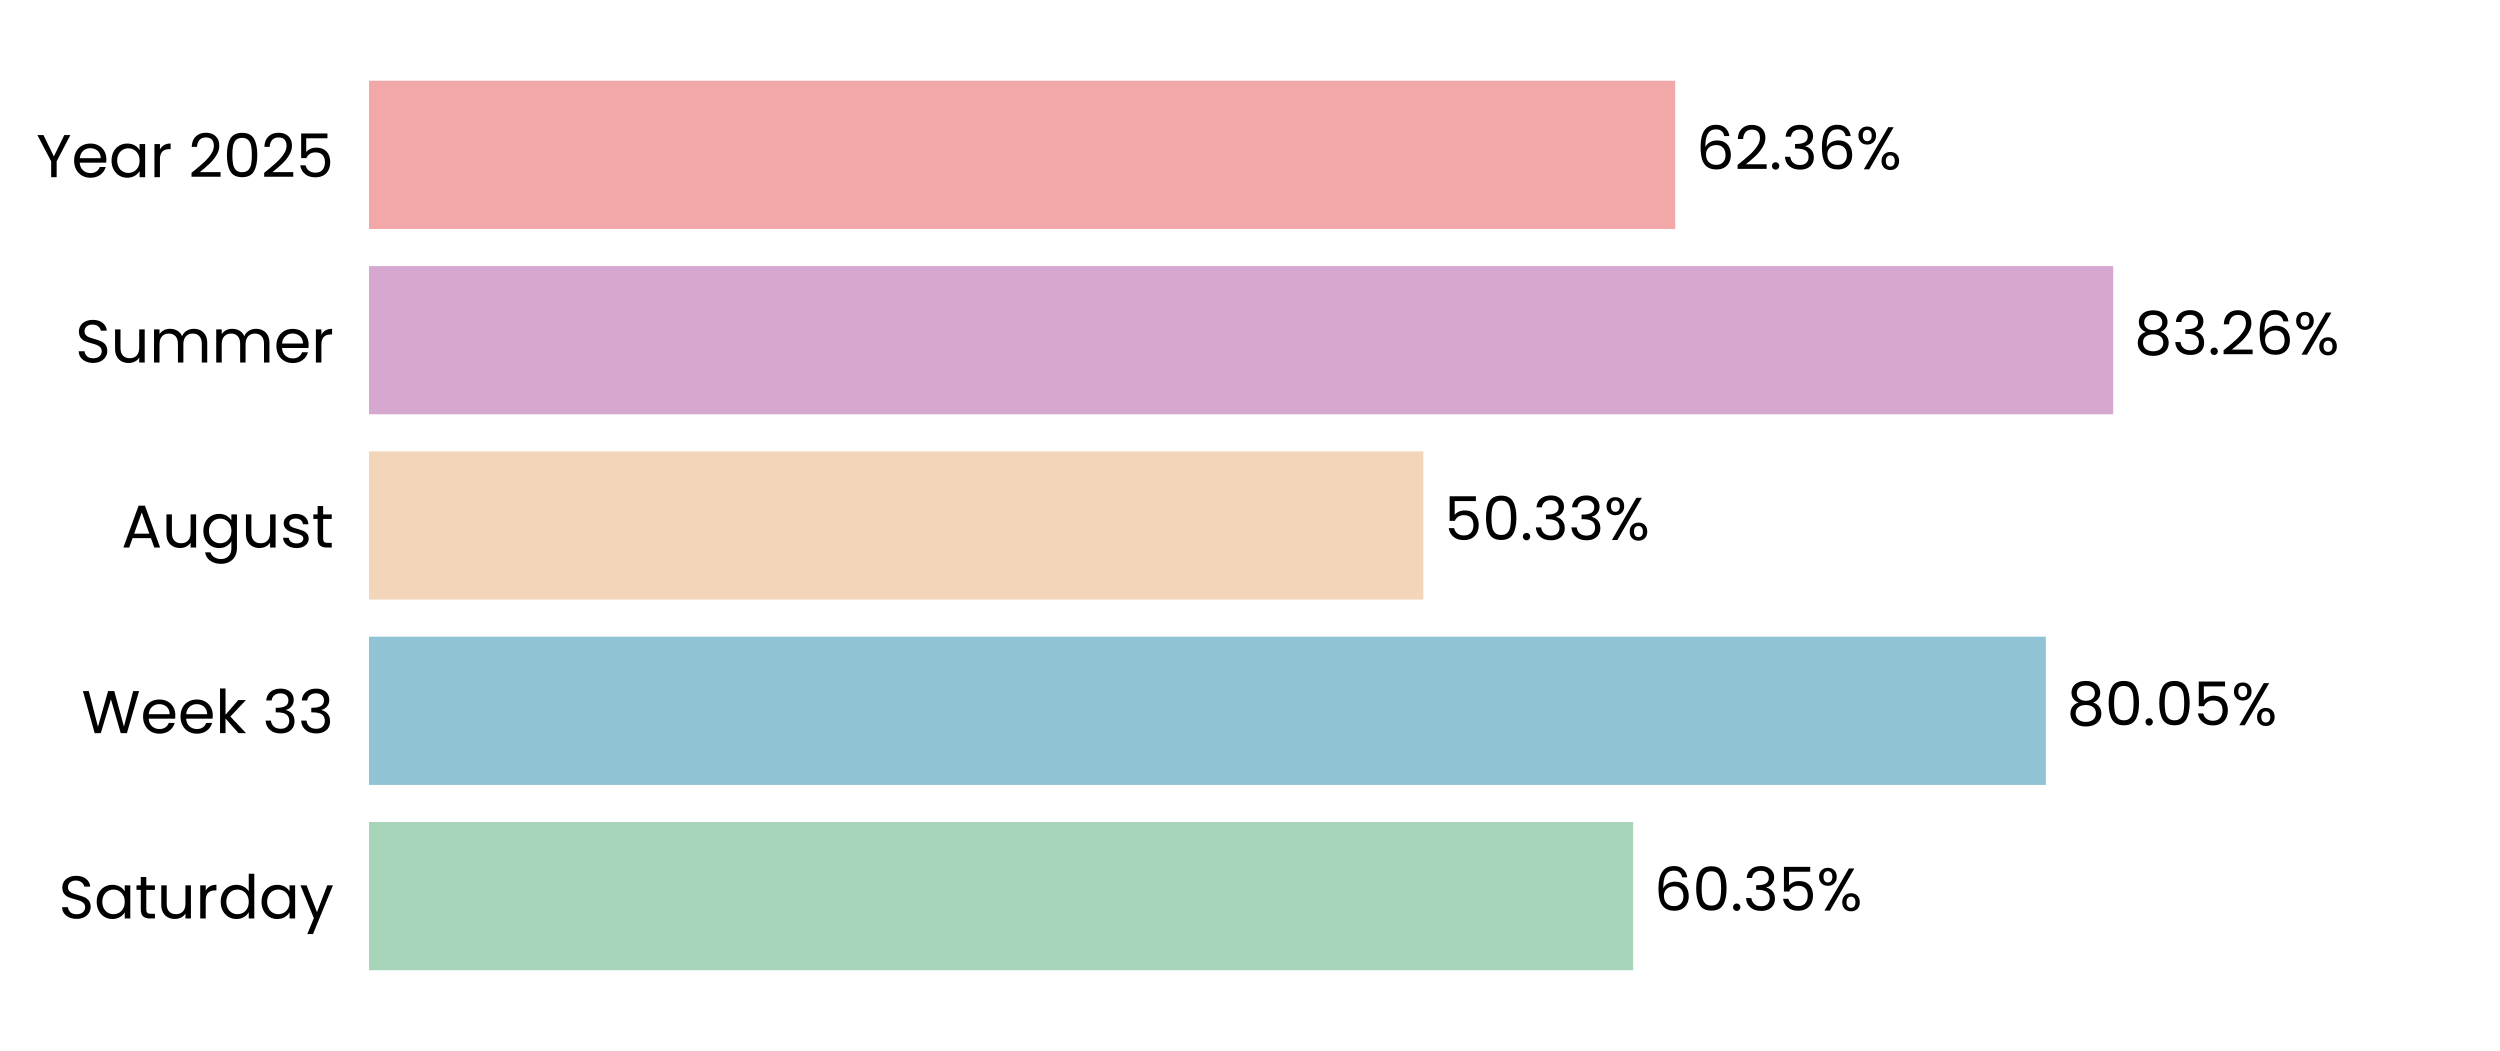
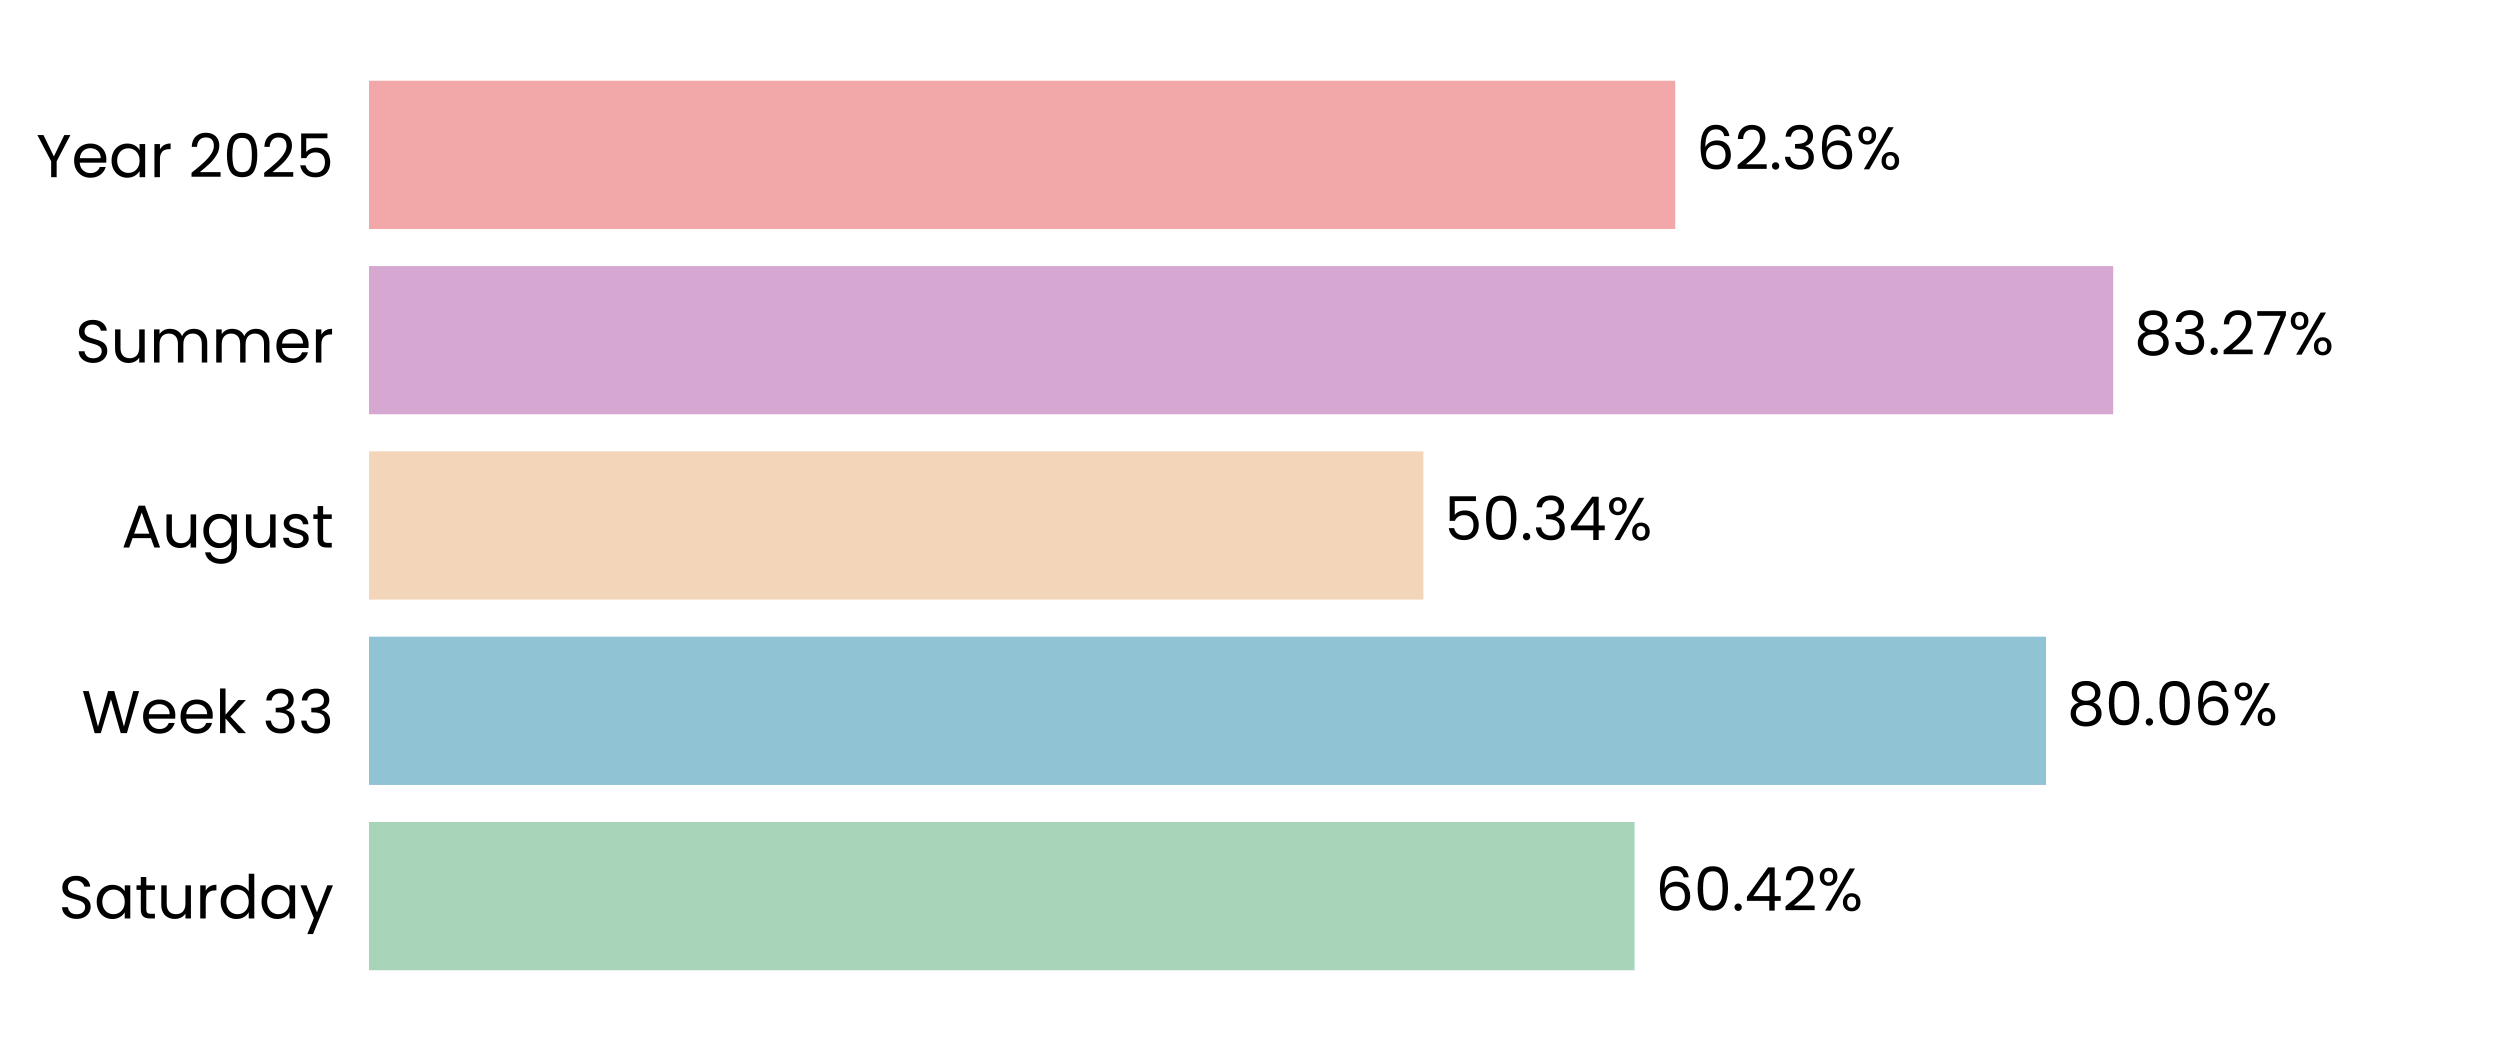
<svg xmlns="http://www.w3.org/2000/svg" xmlns:xlink="http://www.w3.org/1999/xlink" width="496.691pt" height="208.8pt" viewBox="0 0 496.691 208.8" version="1.1">
  <defs>
    <style type="text/css">*{stroke-linejoin: round; stroke-linecap: butt}</style>
  </defs>
  <g id="figure_1">
    <g id="patch_1">
      <path d="M 0 208.8  L 496.691 208.8  L 496.691 0  L 0 0  L 0 208.8  z " style="fill: none" />
    </g>
    <g id="axes_1">
      <g id="patch_2">
        <path d="M 73.311 201.6  L 489.491 201.6  L 489.491 7.2  L 73.311 7.2  L 73.311 201.6  z " style="fill: none" />
      </g>
      <g id="patch_3">
-         <path d="M 73.311 192.764  L 324.464 192.764  L 324.464 163.309  L 73.311 163.309  z " clip-path="url(#pff8f9ca39e)" style="fill: #a8d5ba" />
+         <path d="M 73.311 192.764  L 324.753 192.764  L 324.753 163.309  L 73.311 163.309  z " clip-path="url(#pf090971786)" style="fill: #a8d5ba" />
      </g>
      <g id="patch_4">
-         <path d="M 73.311 155.945  L 406.462 155.945  L 406.462 126.491  L 73.311 126.491  z " clip-path="url(#pff8f9ca39e)" style="fill: #90c3d4" />
+         <path d="M 73.311 155.945  L 406.503 155.945  L 406.503 126.491  L 73.311 126.491  z " clip-path="url(#pf090971786)" style="fill: #90c3d4" />
      </g>
      <g id="patch_5">
-         <path d="M 73.311 119.127  L 282.79 119.127  L 282.79 89.673  L 73.311 89.673  z " clip-path="url(#pff8f9ca39e)" style="fill: #f3d6ba" />
+         <path d="M 73.311 119.127  L 282.8 119.127  L 282.8 89.673  L 73.311 89.673  z " clip-path="url(#pf090971786)" style="fill: #f3d6ba" />
      </g>
      <g id="patch_6">
-         <path d="M 73.311 82.309  L 419.842 82.309  L 419.842 52.855  L 73.311 52.855  z " clip-path="url(#pff8f9ca39e)" style="fill: #d6a8d1" />
+         <path d="M 73.311 82.309  L 419.845 82.309  L 419.845 52.855  L 73.311 52.855  z " clip-path="url(#pf090971786)" style="fill: #d6a8d1" />
      </g>
      <g id="patch_7">
-         <path d="M 73.311 45.491  L 332.829 45.491  L 332.829 16.036  L 73.311 16.036  z " clip-path="url(#pff8f9ca39e)" style="fill: #f2a8a8" />
+         <path d="M 73.311 45.491  L 332.83 45.491  L 332.83 16.036  L 73.311 16.036  z " clip-path="url(#pf090971786)" style="fill: #f2a8a8" />
      </g>
      <g id="matplotlib.axis_1">
        <g id="ytick_1">
          <g id="text_1">
            <g transform="translate(11.65312 182.4764) scale(0.12 -0.12)">
              <defs>
                <path id="Poppins-Regular-53" d="M 1907 -45  Q 1466 -45 1117 112  Q 768 269 569 547  Q 371 826 365 1190  L 986 1190  Q 1018 877 1245 662  Q 1472 448 1907 448  Q 2323 448 2563 656  Q 2803 864 2803 1190  Q 2803 1446 2662 1606  Q 2522 1766 2310 1849  Q 2099 1933 1741 2029  Q 1299 2144 1033 2259  Q 768 2374 579 2620  Q 390 2867 390 3283  Q 390 3648 576 3929  Q 762 4211 1098 4364  Q 1434 4518 1869 4518  Q 2496 4518 2896 4204  Q 3296 3891 3347 3373  L 2707 3373  Q 2675 3629 2438 3824  Q 2202 4019 1811 4019  Q 1446 4019 1216 3830  Q 986 3642 986 3302  Q 986 3059 1123 2905  Q 1261 2752 1462 2672  Q 1664 2592 2029 2490  Q 2470 2368 2739 2249  Q 3008 2131 3200 1884  Q 3392 1638 3392 1216  Q 3392 890 3219 602  Q 3046 314 2707 134  Q 2368 -45 1907 -45  z " transform="scale(0.015625)" />
                <path id="Poppins-Regular-61" d="M 275 1766  Q 275 2304 492 2710  Q 710 3117 1091 3341  Q 1472 3565 1939 3565  Q 2400 3565 2739 3366  Q 3078 3168 3245 2867  L 3245 3507  L 3834 3507  L 3834 0  L 3245 0  L 3245 653  Q 3072 346 2729 144  Q 2387 -58 1933 -58  Q 1466 -58 1088 172  Q 710 403 492 819  Q 275 1235 275 1766  z M 3245 1760  Q 3245 2157 3085 2451  Q 2925 2746 2653 2902  Q 2381 3059 2054 3059  Q 1728 3059 1459 2905  Q 1190 2752 1030 2457  Q 870 2163 870 1766  Q 870 1363 1030 1065  Q 1190 768 1459 611  Q 1728 454 2054 454  Q 2381 454 2653 611  Q 2925 768 3085 1065  Q 3245 1363 3245 1760  z " transform="scale(0.015625)" />
                <path id="Poppins-Regular-74" d="M 1203 3027  L 1203 960  Q 1203 704 1312 598  Q 1421 493 1690 493  L 2118 493  L 2118 0  L 1594 0  Q 1107 0 864 224  Q 621 448 621 960  L 621 3027  L 166 3027  L 166 3507  L 621 3507  L 621 4390  L 1203 4390  L 1203 3507  L 2118 3507  L 2118 3027  L 1203 3027  z " transform="scale(0.015625)" />
                <path id="Poppins-Regular-75" d="M 3603 3507  L 3603 0  L 3021 0  L 3021 518  Q 2854 250 2556 99  Q 2259 -51 1901 -51  Q 1491 -51 1164 118  Q 838 288 649 627  Q 461 966 461 1453  L 461 3507  L 1037 3507  L 1037 1530  Q 1037 1011 1299 732  Q 1562 454 2016 454  Q 2483 454 2752 742  Q 3021 1030 3021 1581  L 3021 3507  L 3603 3507  z " transform="scale(0.015625)" />
                <path id="Poppins-Regular-72" d="M 1075 2938  Q 1229 3238 1513 3404  Q 1798 3571 2208 3571  L 2208 2970  L 2054 2970  Q 1075 2970 1075 1907  L 1075 0  L 493 0  L 493 3507  L 1075 3507  L 1075 2938  z " transform="scale(0.015625)" />
                <path id="Poppins-Regular-64" d="M 275 1766  Q 275 2304 492 2710  Q 710 3117 1091 3341  Q 1472 3565 1946 3565  Q 2355 3565 2707 3376  Q 3059 3187 3245 2880  L 3245 4736  L 3834 4736  L 3834 0  L 3245 0  L 3245 659  Q 3072 346 2733 144  Q 2394 -58 1939 -58  Q 1472 -58 1091 172  Q 710 403 492 819  Q 275 1235 275 1766  z M 3245 1760  Q 3245 2157 3085 2451  Q 2925 2746 2653 2902  Q 2381 3059 2054 3059  Q 1728 3059 1459 2905  Q 1190 2752 1030 2457  Q 870 2163 870 1766  Q 870 1363 1030 1065  Q 1190 768 1459 611  Q 1728 454 2054 454  Q 2381 454 2653 611  Q 2925 768 3085 1065  Q 3245 1363 3245 1760  z " transform="scale(0.015625)" />
                <path id="Poppins-Regular-79" d="M 3514 3507  L 1402 -1651  L 800 -1651  L 1491 38  L 77 3507  L 723 3507  L 1824 666  L 2912 3507  L 3514 3507  z " transform="scale(0.015625)" />
              </defs>
              <use xlink:href="#Poppins-Regular-53" />
              <use xlink:href="#Poppins-Regular-61" transform="translate(58.7 0)" />
              <use xlink:href="#Poppins-Regular-74" transform="translate(126.3 0)" />
              <use xlink:href="#Poppins-Regular-75" transform="translate(162.7 0)" />
              <use xlink:href="#Poppins-Regular-72" transform="translate(226.7 0)" />
              <use xlink:href="#Poppins-Regular-64" transform="translate(264 0)" />
              <use xlink:href="#Poppins-Regular-61" transform="translate(331.5999 0)" />
              <use xlink:href="#Poppins-Regular-79" transform="translate(399.1999 0)" />
            </g>
          </g>
        </g>
        <g id="ytick_2">
          <g id="text_2">
            <g transform="translate(16.19813 145.6582) scale(0.12 -0.12)">
              <defs>
                <path id="Poppins-Regular-57" d="M 6099 4461  L 4806 0  L 4154 0  L 3117 3590  L 2042 0  L 1395 -6  L 147 4461  L 768 4461  L 1741 678  L 2816 4461  L 3469 4461  L 4493 691  L 5472 4461  L 6099 4461  z " transform="scale(0.015625)" />
                <path id="Poppins-Regular-65" d="M 3693 1888  Q 3693 1722 3674 1536  L 870 1536  Q 902 1018 1225 726  Q 1549 435 2010 435  Q 2387 435 2640 611  Q 2893 787 2995 1082  L 3622 1082  Q 3482 576 3059 259  Q 2637 -58 2010 -58  Q 1510 -58 1116 166  Q 723 390 499 803  Q 275 1216 275 1760  Q 275 2304 492 2713  Q 710 3123 1104 3344  Q 1498 3565 2010 3565  Q 2509 3565 2893 3347  Q 3277 3130 3485 2749  Q 3693 2368 3693 1888  z M 3091 2010  Q 3091 2342 2944 2582  Q 2797 2822 2544 2947  Q 2291 3072 1984 3072  Q 1542 3072 1232 2790  Q 922 2509 877 2010  L 3091 2010  z " transform="scale(0.015625)" />
                <path id="Poppins-Regular-6b" d="M 2451 0  L 1075 1549  L 1075 0  L 493 0  L 493 4736  L 1075 4736  L 1075 1952  L 2426 3507  L 3238 3507  L 1587 1760  L 3245 0  L 2451 0  z " transform="scale(0.015625)" />
                <path id="Poppins-Regular-20" transform="scale(0.015625)" />
                <path id="Poppins-Regular-33" d="M 384 3462  Q 429 4051 838 4384  Q 1248 4717 1901 4717  Q 2336 4717 2653 4560  Q 2970 4403 3133 4134  Q 3296 3866 3296 3526  Q 3296 3130 3069 2842  Q 2842 2554 2477 2470  L 2477 2438  Q 2893 2336 3136 2035  Q 3379 1734 3379 1248  Q 3379 883 3212 592  Q 3046 301 2713 134  Q 2381 -32 1914 -32  Q 1235 -32 800 323  Q 365 678 314 1331  L 877 1331  Q 922 947 1190 704  Q 1459 461 1907 461  Q 2355 461 2588 694  Q 2822 928 2822 1299  Q 2822 1779 2502 1990  Q 2182 2202 1536 2202  L 1389 2202  L 1389 2688  L 1542 2688  Q 2131 2694 2432 2883  Q 2733 3072 2733 3469  Q 2733 3808 2512 4013  Q 2291 4218 1882 4218  Q 1485 4218 1241 4013  Q 998 3808 954 3462  L 384 3462  z " transform="scale(0.015625)" />
              </defs>
              <use xlink:href="#Poppins-Regular-57" />
              <use xlink:href="#Poppins-Regular-65" transform="translate(97.59999 0)" />
              <use xlink:href="#Poppins-Regular-65" transform="translate(159.6 0)" />
              <use xlink:href="#Poppins-Regular-6b" transform="translate(221.6 0)" />
              <use xlink:href="#Poppins-Regular-20" transform="translate(273.0999 0)" />
              <use xlink:href="#Poppins-Regular-33" transform="translate(299.7999 0)" />
              <use xlink:href="#Poppins-Regular-33" transform="translate(358.6999 0)" />
            </g>
          </g>
        </g>
        <g id="ytick_3">
          <g id="text_3">
            <g transform="translate(24.11812 108.78) scale(0.12 -0.12)">
              <defs>
                <path id="Poppins-Regular-41" d="M 3130 992  L 1184 992  L 826 0  L 211 0  L 1824 4435  L 2496 4435  L 4102 0  L 3488 0  L 3130 992  z M 2963 1466  L 2157 3718  L 1350 1466  L 2963 1466  z " transform="scale(0.015625)" />
                <path id="Poppins-Regular-67" d="M 1939 3565  Q 2394 3565 2736 3366  Q 3078 3168 3245 2867  L 3245 3507  L 3834 3507  L 3834 -77  Q 3834 -557 3629 -931  Q 3424 -1306 3043 -1517  Q 2662 -1728 2157 -1728  Q 1466 -1728 1005 -1401  Q 544 -1075 461 -512  L 1037 -512  Q 1133 -832 1433 -1027  Q 1734 -1222 2157 -1222  Q 2637 -1222 2941 -921  Q 3245 -621 3245 -77  L 3245 659  Q 3072 352 2733 147  Q 2394 -58 1939 -58  Q 1472 -58 1091 172  Q 710 403 492 819  Q 275 1235 275 1766  Q 275 2304 492 2710  Q 710 3117 1091 3341  Q 1472 3565 1939 3565  z M 3245 1760  Q 3245 2157 3085 2451  Q 2925 2746 2653 2902  Q 2381 3059 2054 3059  Q 1728 3059 1459 2905  Q 1190 2752 1030 2457  Q 870 2163 870 1766  Q 870 1363 1030 1065  Q 1190 768 1459 611  Q 1728 454 2054 454  Q 2381 454 2653 611  Q 2925 768 3085 1065  Q 3245 1363 3245 1760  z " transform="scale(0.015625)" />
                <path id="Poppins-Regular-73" d="M 1734 -58  Q 1331 -58 1011 80  Q 691 218 505 464  Q 320 710 301 1030  L 902 1030  Q 928 768 1149 601  Q 1370 435 1728 435  Q 2061 435 2253 582  Q 2445 730 2445 954  Q 2445 1184 2240 1296  Q 2035 1408 1606 1517  Q 1216 1619 969 1724  Q 723 1830 547 2038  Q 371 2246 371 2586  Q 371 2854 531 3078  Q 691 3302 985 3433  Q 1280 3565 1658 3565  Q 2240 3565 2598 3270  Q 2957 2976 2982 2464  L 2400 2464  Q 2381 2739 2179 2905  Q 1978 3072 1638 3072  Q 1325 3072 1139 2937  Q 954 2803 954 2586  Q 954 2413 1066 2301  Q 1178 2189 1347 2121  Q 1517 2054 1818 1971  Q 2195 1869 2432 1769  Q 2669 1670 2838 1472  Q 3008 1274 3014 954  Q 3014 666 2854 435  Q 2694 205 2403 73  Q 2112 -58 1734 -58  z " transform="scale(0.015625)" />
              </defs>
              <use xlink:href="#Poppins-Regular-41" />
              <use xlink:href="#Poppins-Regular-75" transform="translate(67.39999 0)" />
              <use xlink:href="#Poppins-Regular-67" transform="translate(131.4 0)" />
              <use xlink:href="#Poppins-Regular-75" transform="translate(199 0)" />
              <use xlink:href="#Poppins-Regular-73" transform="translate(263 0)" />
              <use xlink:href="#Poppins-Regular-74" transform="translate(315.2 0)" />
            </g>
          </g>
        </g>
        <g id="ytick_4">
          <g id="text_4">
            <g transform="translate(14.95125 72.02182) scale(0.12 -0.12)">
              <defs>
                <path id="Poppins-Regular-6d" d="M 4710 3571  Q 5120 3571 5440 3401  Q 5760 3232 5945 2893  Q 6131 2554 6131 2067  L 6131 0  L 5555 0  L 5555 1984  Q 5555 2509 5296 2787  Q 5037 3066 4595 3066  Q 4141 3066 3872 2774  Q 3603 2483 3603 1933  L 3603 0  L 3027 0  L 3027 1984  Q 3027 2509 2768 2787  Q 2509 3066 2067 3066  Q 1613 3066 1344 2774  Q 1075 2483 1075 1933  L 1075 0  L 493 0  L 493 3507  L 1075 3507  L 1075 3002  Q 1248 3277 1539 3424  Q 1830 3571 2182 3571  Q 2624 3571 2963 3372  Q 3302 3174 3469 2790  Q 3616 3162 3955 3366  Q 4294 3571 4710 3571  z " transform="scale(0.015625)" />
              </defs>
              <use xlink:href="#Poppins-Regular-53" />
              <use xlink:href="#Poppins-Regular-75" transform="translate(58.7 0)" />
              <use xlink:href="#Poppins-Regular-6d" transform="translate(122.7 0)" />
              <use xlink:href="#Poppins-Regular-6d" transform="translate(225.7 0)" />
              <use xlink:href="#Poppins-Regular-65" transform="translate(328.7 0)" />
              <use xlink:href="#Poppins-Regular-72" transform="translate(390.6999 0)" />
            </g>
          </g>
        </g>
        <g id="ytick_5">
          <g id="text_5">
            <g transform="translate(7.2 35.20364) scale(0.12 -0.12)">
              <defs>
                <path id="Poppins-Regular-59" d="M 3616 4461  L 2163 1683  L 2163 0  L 1581 0  L 1581 1683  L 122 4461  L 768 4461  L 1869 2202  L 2970 4461  L 3616 4461  z " transform="scale(0.015625)" />
                <path id="Poppins-Regular-32" d="M 326 467  Q 1139 1120 1600 1539  Q 2061 1958 2377 2416  Q 2694 2874 2694 3315  Q 2694 3731 2492 3971  Q 2291 4211 1843 4211  Q 1408 4211 1168 3939  Q 928 3667 909 3213  L 346 3213  Q 371 3930 780 4320  Q 1190 4710 1837 4710  Q 2496 4710 2883 4345  Q 3270 3981 3270 3341  Q 3270 2810 2953 2307  Q 2637 1805 2233 1424  Q 1830 1043 1203 538  L 3405 538  L 3405 51  L 326 51  L 326 467  z " transform="scale(0.015625)" />
                <path id="Poppins-Regular-30" d="M 397 2362  Q 397 3462 755 4080  Q 1114 4698 2010 4698  Q 2899 4698 3257 4080  Q 3616 3462 3616 2362  Q 3616 1242 3257 621  Q 2899 0 2010 0  Q 1114 0 755 621  Q 397 1242 397 2362  z M 3040 2362  Q 3040 2918 2966 3305  Q 2893 3693 2665 3929  Q 2438 4166 2010 4166  Q 1574 4166 1347 3929  Q 1120 3693 1046 3305  Q 973 2918 973 2362  Q 973 1786 1046 1395  Q 1120 1005 1347 768  Q 1574 531 2010 531  Q 2438 531 2665 768  Q 2893 1005 2966 1395  Q 3040 1786 3040 2362  z " transform="scale(0.015625)" />
                <path id="Poppins-Regular-35" d="M 3347 4122  L 1101 4122  L 1101 2662  Q 1248 2867 1536 2998  Q 1824 3130 2157 3130  Q 2688 3130 3021 2909  Q 3354 2688 3498 2339  Q 3642 1990 3642 1600  Q 3642 1139 3469 774  Q 3296 410 2941 198  Q 2586 -13 2061 -13  Q 1389 -13 973 332  Q 557 678 467 1254  L 1037 1254  Q 1120 890 1389 685  Q 1658 480 2067 480  Q 2573 480 2829 784  Q 3085 1088 3085 1587  Q 3085 2086 2829 2358  Q 2573 2630 2074 2630  Q 1734 2630 1481 2467  Q 1229 2304 1114 2022  L 563 2022  L 563 4634  L 3347 4634  L 3347 4122  z " transform="scale(0.015625)" />
              </defs>
              <use xlink:href="#Poppins-Regular-59" />
              <use xlink:href="#Poppins-Regular-65" transform="translate(58.39999 0)" />
              <use xlink:href="#Poppins-Regular-61" transform="translate(120.4 0)" />
              <use xlink:href="#Poppins-Regular-72" transform="translate(188 0)" />
              <use xlink:href="#Poppins-Regular-20" transform="translate(225.3 0)" />
              <use xlink:href="#Poppins-Regular-32" transform="translate(252 0)" />
              <use xlink:href="#Poppins-Regular-30" transform="translate(309.4999 0)" />
              <use xlink:href="#Poppins-Regular-32" transform="translate(372.2999 0)" />
              <use xlink:href="#Poppins-Regular-35" transform="translate(429.7999 0)" />
            </g>
          </g>
        </g>
      </g>
      <g id="text_6">
-         <g transform="translate(328.6261 180.9164) scale(0.12 -0.12)">
+         <g transform="translate(328.9151 180.9164) scale(0.12 -0.12)">
          <defs>
            <path id="Poppins-Regular-36" d="M 2976 3526  Q 2835 4237 2099 4237  Q 1530 4237 1248 3798  Q 966 3360 973 2355  Q 1120 2688 1462 2877  Q 1805 3066 2227 3066  Q 2886 3066 3280 2656  Q 3674 2246 3674 1523  Q 3674 1088 3504 742  Q 3334 397 2992 192  Q 2650 -13 2163 -13  Q 1504 -13 1133 281  Q 762 576 614 1094  Q 467 1613 467 2374  Q 467 4723 2106 4723  Q 2733 4723 3091 4384  Q 3450 4045 3514 3526  L 2976 3526  z M 2106 2573  Q 1830 2573 1587 2461  Q 1344 2349 1193 2121  Q 1043 1894 1043 1568  Q 1043 1082 1324 778  Q 1606 474 2131 474  Q 2579 474 2844 752  Q 3110 1030 3110 1504  Q 3110 2003 2854 2288  Q 2598 2573 2106 2573  z " transform="scale(0.015625)" />
            <path id="Poppins-Regular-2e" d="M 678 -38  Q 512 -38 397 77  Q 282 192 282 358  Q 282 525 397 640  Q 512 755 678 755  Q 838 755 950 640  Q 1062 525 1062 358  Q 1062 192 950 77  Q 838 -38 678 -38  z " transform="scale(0.015625)" />
+             <path id="Poppins-Regular-34" d="M 256 1030  L 256 1472  L 2502 4582  L 3200 4582  L 3200 1536  L 3840 1536  L 3840 1030  L 3200 1030  L 3200 0  L 2624 0  L 2624 1030  L 256 1030  z M 2650 3974  L 928 1536  L 2650 1536  L 2650 3974  z " transform="scale(0.015625)" />
            <path id="Poppins-Regular-25" d="M 269 3584  Q 269 4019 531 4278  Q 794 4538 1203 4538  Q 1613 4538 1875 4278  Q 2138 4019 2138 3584  Q 2138 3142 1875 2883  Q 1613 2624 1203 2624  Q 794 2624 531 2883  Q 269 3142 269 3584  z M 4006 4467  L 1414 0  L 838 0  L 3430 4467  L 4006 4467  z M 1203 4179  Q 986 4179 861 4028  Q 736 3878 736 3584  Q 736 3290 861 3136  Q 986 2982 1203 2982  Q 1421 2982 1549 3139  Q 1677 3296 1677 3584  Q 1677 3878 1549 4028  Q 1421 4179 1203 4179  z M 2720 883  Q 2720 1325 2982 1584  Q 3245 1843 3654 1843  Q 4064 1843 4323 1584  Q 4582 1325 4582 883  Q 4582 448 4323 185  Q 4064 -77 3654 -77  Q 3245 -77 2982 182  Q 2720 442 2720 883  z M 3648 1478  Q 3430 1478 3302 1328  Q 3174 1178 3174 883  Q 3174 595 3302 444  Q 3430 294 3648 294  Q 3866 294 3994 444  Q 4122 595 4122 883  Q 4122 1178 3994 1328  Q 3866 1478 3648 1478  z " transform="scale(0.015625)" />
          </defs>
          <use xlink:href="#Poppins-Regular-36" />
          <use xlink:href="#Poppins-Regular-30" transform="translate(63.49999 0)" />
          <use xlink:href="#Poppins-Regular-2e" transform="translate(126.3 0)" />
-           <use xlink:href="#Poppins-Regular-33" transform="translate(147.3 0)" />
-           <use xlink:href="#Poppins-Regular-35" transform="translate(206.2 0)" />
-           <use xlink:href="#Poppins-Regular-25" transform="translate(268.9999 0)" />
+           <use xlink:href="#Poppins-Regular-34" transform="translate(147.3 0)" />
+           <use xlink:href="#Poppins-Regular-32" transform="translate(210.2 0)" />
+           <use xlink:href="#Poppins-Regular-25" transform="translate(267.6999 0)" />
        </g>
      </g>
      <g id="text_7">
-         <g transform="translate(410.6235 144.0982) scale(0.12 -0.12)">
+         <g transform="translate(410.6648 144.0982) scale(0.12 -0.12)">
          <defs>
            <path id="Poppins-Regular-38" d="M 1242 2406  Q 883 2547 691 2816  Q 499 3085 499 3469  Q 499 3814 672 4092  Q 845 4371 1187 4534  Q 1530 4698 2016 4698  Q 2502 4698 2844 4534  Q 3187 4371 3363 4092  Q 3539 3814 3539 3469  Q 3539 3098 3340 2819  Q 3142 2541 2797 2406  Q 3194 2285 3427 1981  Q 3661 1677 3661 1248  Q 3661 832 3456 521  Q 3251 211 2876 41  Q 2502 -128 2016 -128  Q 1530 -128 1162 41  Q 794 211 589 521  Q 384 832 384 1248  Q 384 1677 614 1984  Q 845 2291 1242 2406  z M 2976 3398  Q 2976 3789 2720 4000  Q 2464 4211 2016 4211  Q 1574 4211 1318 4000  Q 1062 3789 1062 3392  Q 1062 3034 1328 2816  Q 1594 2598 2016 2598  Q 2445 2598 2710 2819  Q 2976 3040 2976 3398  z M 2016 2150  Q 1542 2150 1241 1929  Q 941 1709 941 1267  Q 941 858 1232 608  Q 1523 358 2016 358  Q 2509 358 2797 608  Q 3085 858 3085 1267  Q 3085 1696 2790 1923  Q 2496 2150 2016 2150  z " transform="scale(0.015625)" />
          </defs>
          <use xlink:href="#Poppins-Regular-38" />
          <use xlink:href="#Poppins-Regular-30" transform="translate(63.09999 0)" />
          <use xlink:href="#Poppins-Regular-2e" transform="translate(125.9 0)" />
          <use xlink:href="#Poppins-Regular-30" transform="translate(146.9 0)" />
-           <use xlink:href="#Poppins-Regular-35" transform="translate(209.7 0)" />
-           <use xlink:href="#Poppins-Regular-25" transform="translate(272.4999 0)" />
+           <use xlink:href="#Poppins-Regular-36" transform="translate(209.7 0)" />
+           <use xlink:href="#Poppins-Regular-25" transform="translate(273.1999 0)" />
        </g>
      </g>
      <g id="text_8">
-         <g transform="translate(286.9522 107.28) scale(0.12 -0.12)">
+         <g transform="translate(286.9615 107.28) scale(0.12 -0.12)">
          <use xlink:href="#Poppins-Regular-35" />
          <use xlink:href="#Poppins-Regular-30" transform="translate(62.79999 0)" />
          <use xlink:href="#Poppins-Regular-2e" transform="translate(125.6 0)" />
          <use xlink:href="#Poppins-Regular-33" transform="translate(146.6 0)" />
-           <use xlink:href="#Poppins-Regular-33" transform="translate(205.5 0)" />
-           <use xlink:href="#Poppins-Regular-25" transform="translate(264.3999 0)" />
+           <use xlink:href="#Poppins-Regular-34" transform="translate(205.5 0)" />
+           <use xlink:href="#Poppins-Regular-25" transform="translate(268.3999 0)" />
        </g>
      </g>
      <g id="text_9">
-         <g transform="translate(424.0038 70.46182) scale(0.12 -0.12)">
+         <g transform="translate(424.007 70.46182) scale(0.12 -0.12)">
+           <defs>
+             <path id="Poppins-Regular-37" d="M 3245 4173  L 1466 0  L 877 0  L 2682 4115  L 211 4115  L 211 4614  L 3245 4614  L 3245 4173  z " transform="scale(0.015625)" />
+           </defs>
          <use xlink:href="#Poppins-Regular-38" />
          <use xlink:href="#Poppins-Regular-33" transform="translate(63.09999 0)" />
          <use xlink:href="#Poppins-Regular-2e" transform="translate(122 0)" />
          <use xlink:href="#Poppins-Regular-32" transform="translate(143 0)" />
-           <use xlink:href="#Poppins-Regular-36" transform="translate(200.5 0)" />
-           <use xlink:href="#Poppins-Regular-25" transform="translate(263.9999 0)" />
+           <use xlink:href="#Poppins-Regular-37" transform="translate(200.5 0)" />
+           <use xlink:href="#Poppins-Regular-25" transform="translate(255.0999 0)" />
        </g>
      </g>
      <g id="text_10">
-         <g transform="translate(336.9909 33.64364) scale(0.12 -0.12)">
+         <g transform="translate(336.9917 33.64364) scale(0.12 -0.12)">
          <use xlink:href="#Poppins-Regular-36" />
          <use xlink:href="#Poppins-Regular-32" transform="translate(63.49999 0)" />
          <use xlink:href="#Poppins-Regular-2e" transform="translate(121 0)" />
          <use xlink:href="#Poppins-Regular-33" transform="translate(142 0)" />
          <use xlink:href="#Poppins-Regular-36" transform="translate(200.8999 0)" />
          <use xlink:href="#Poppins-Regular-25" transform="translate(264.3999 0)" />
        </g>
      </g>
    </g>
  </g>
  <defs>
-     <clipPath id="pff8f9ca39e">
+     <clipPath id="pf090971786">
      <rect x="73.311" y="7.2" width="416.18" height="194.4" />
    </clipPath>
  </defs>
</svg>
